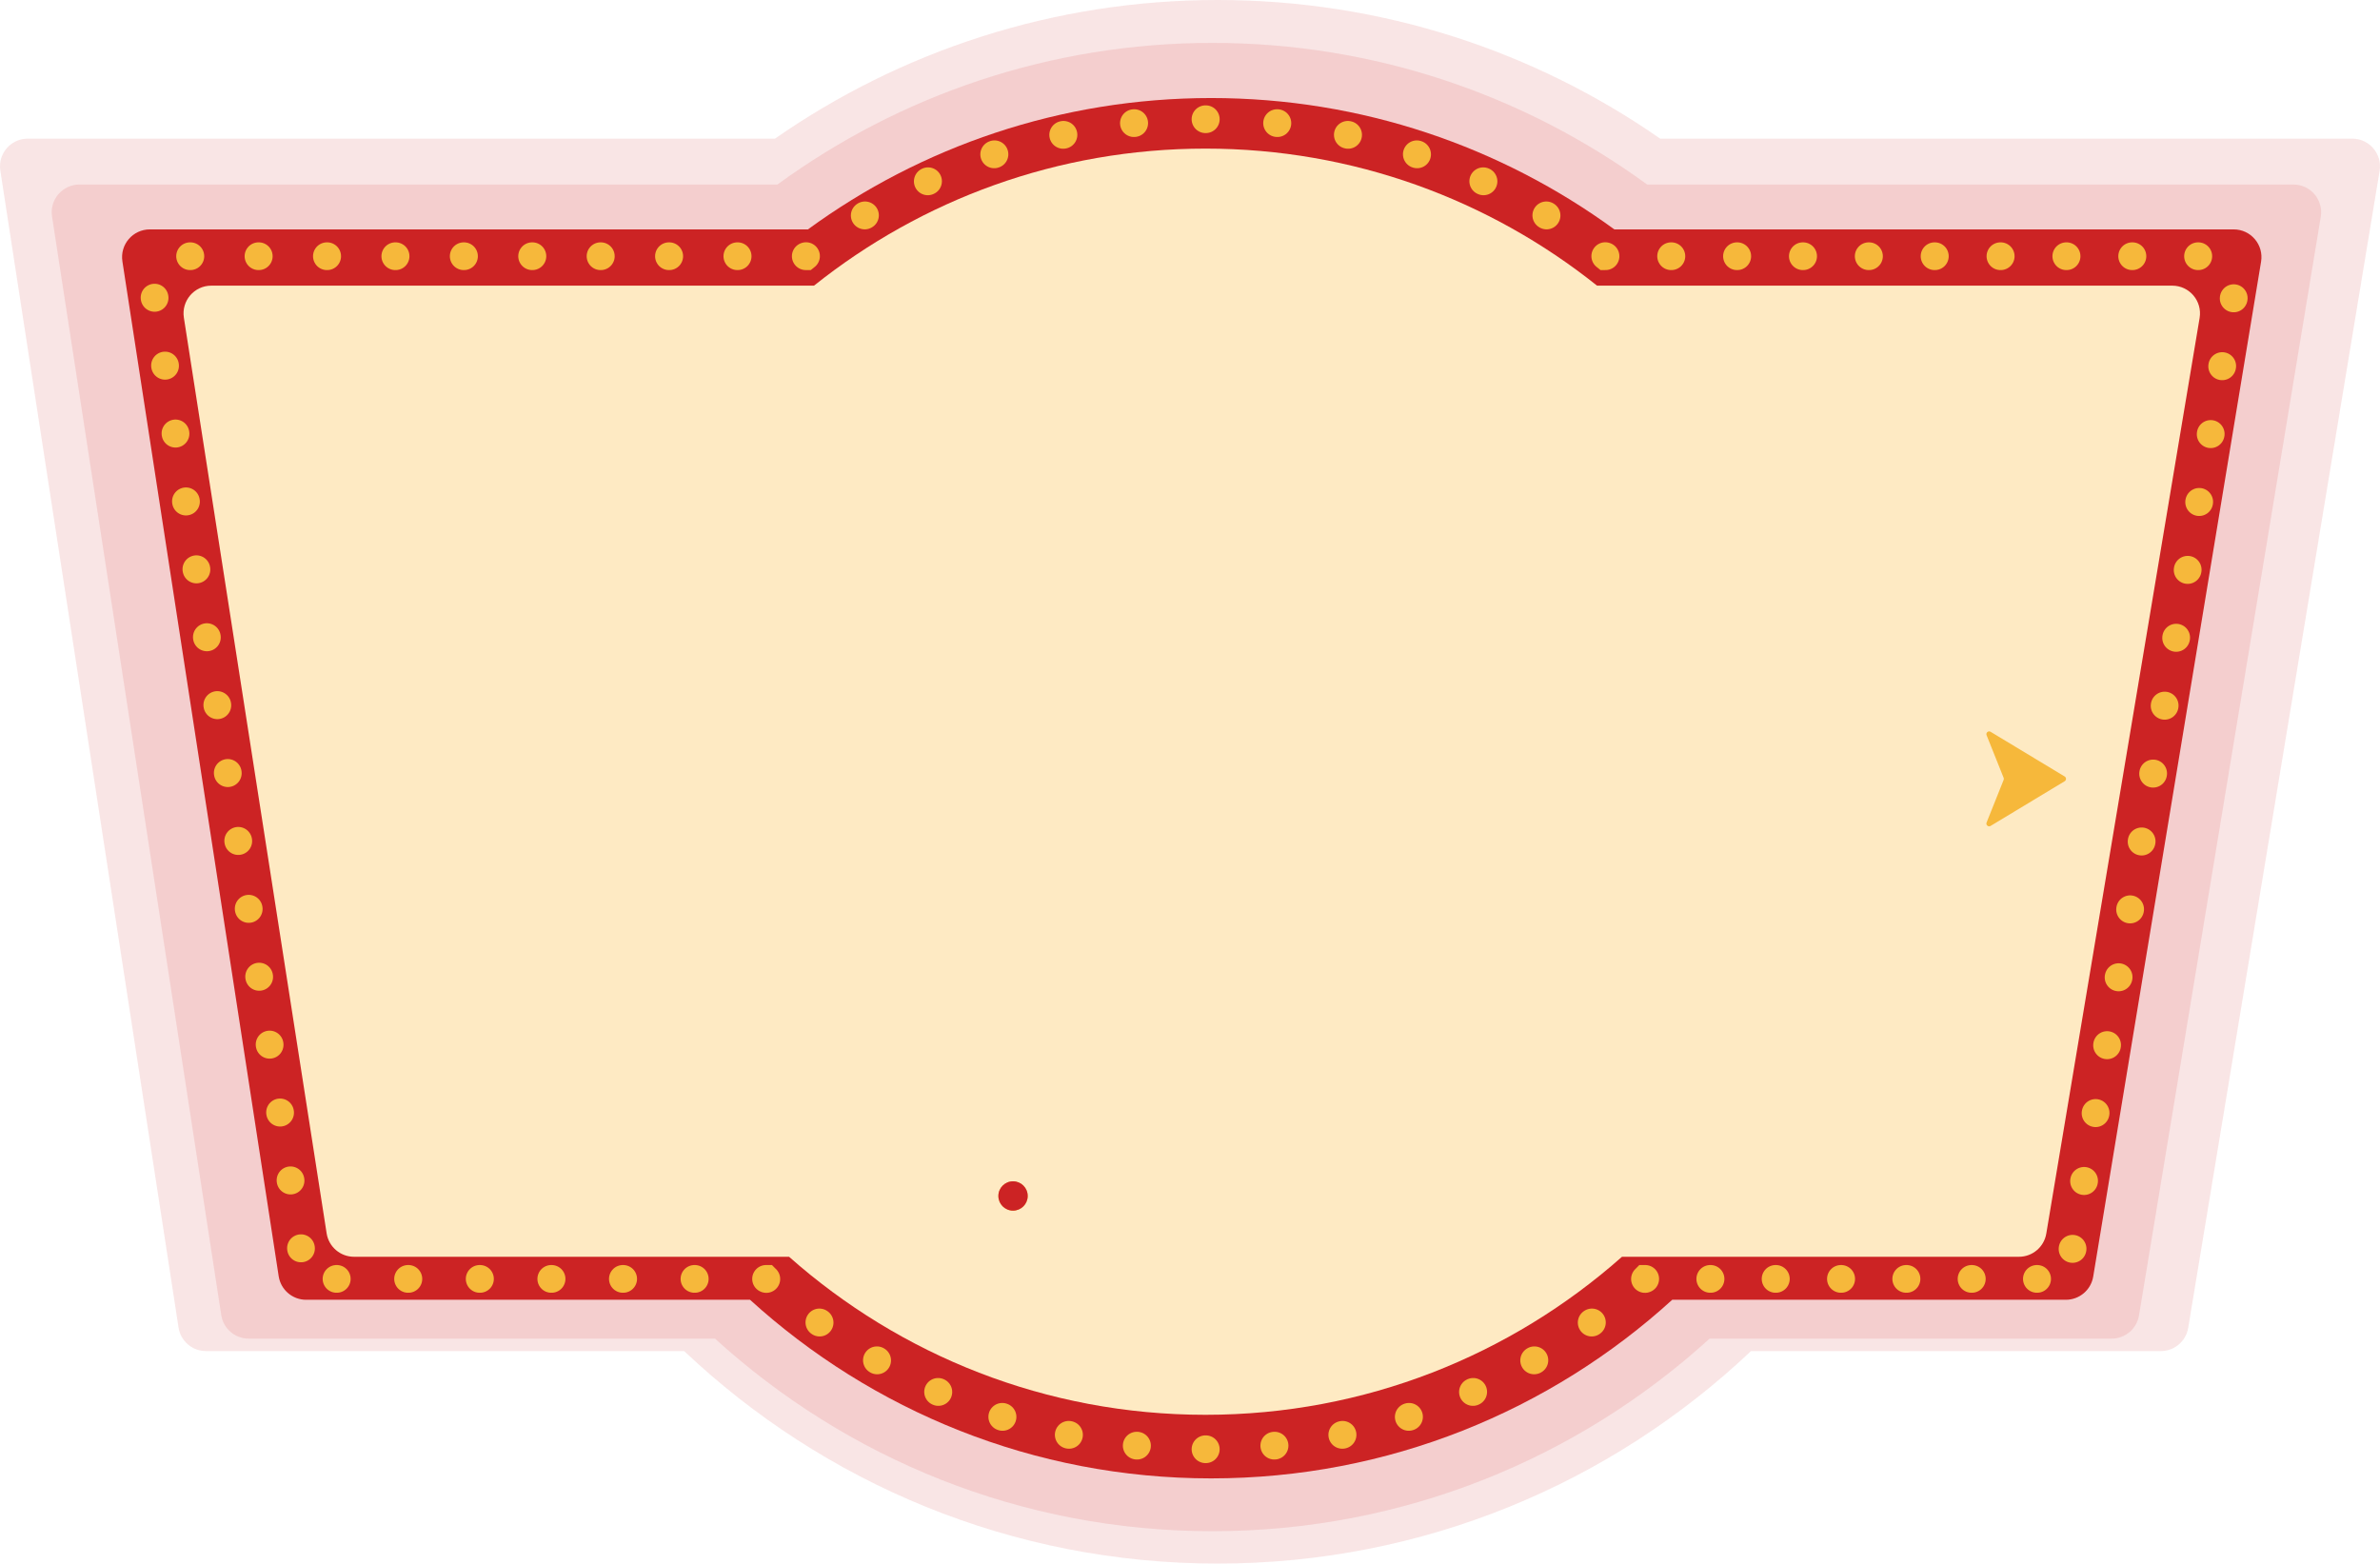
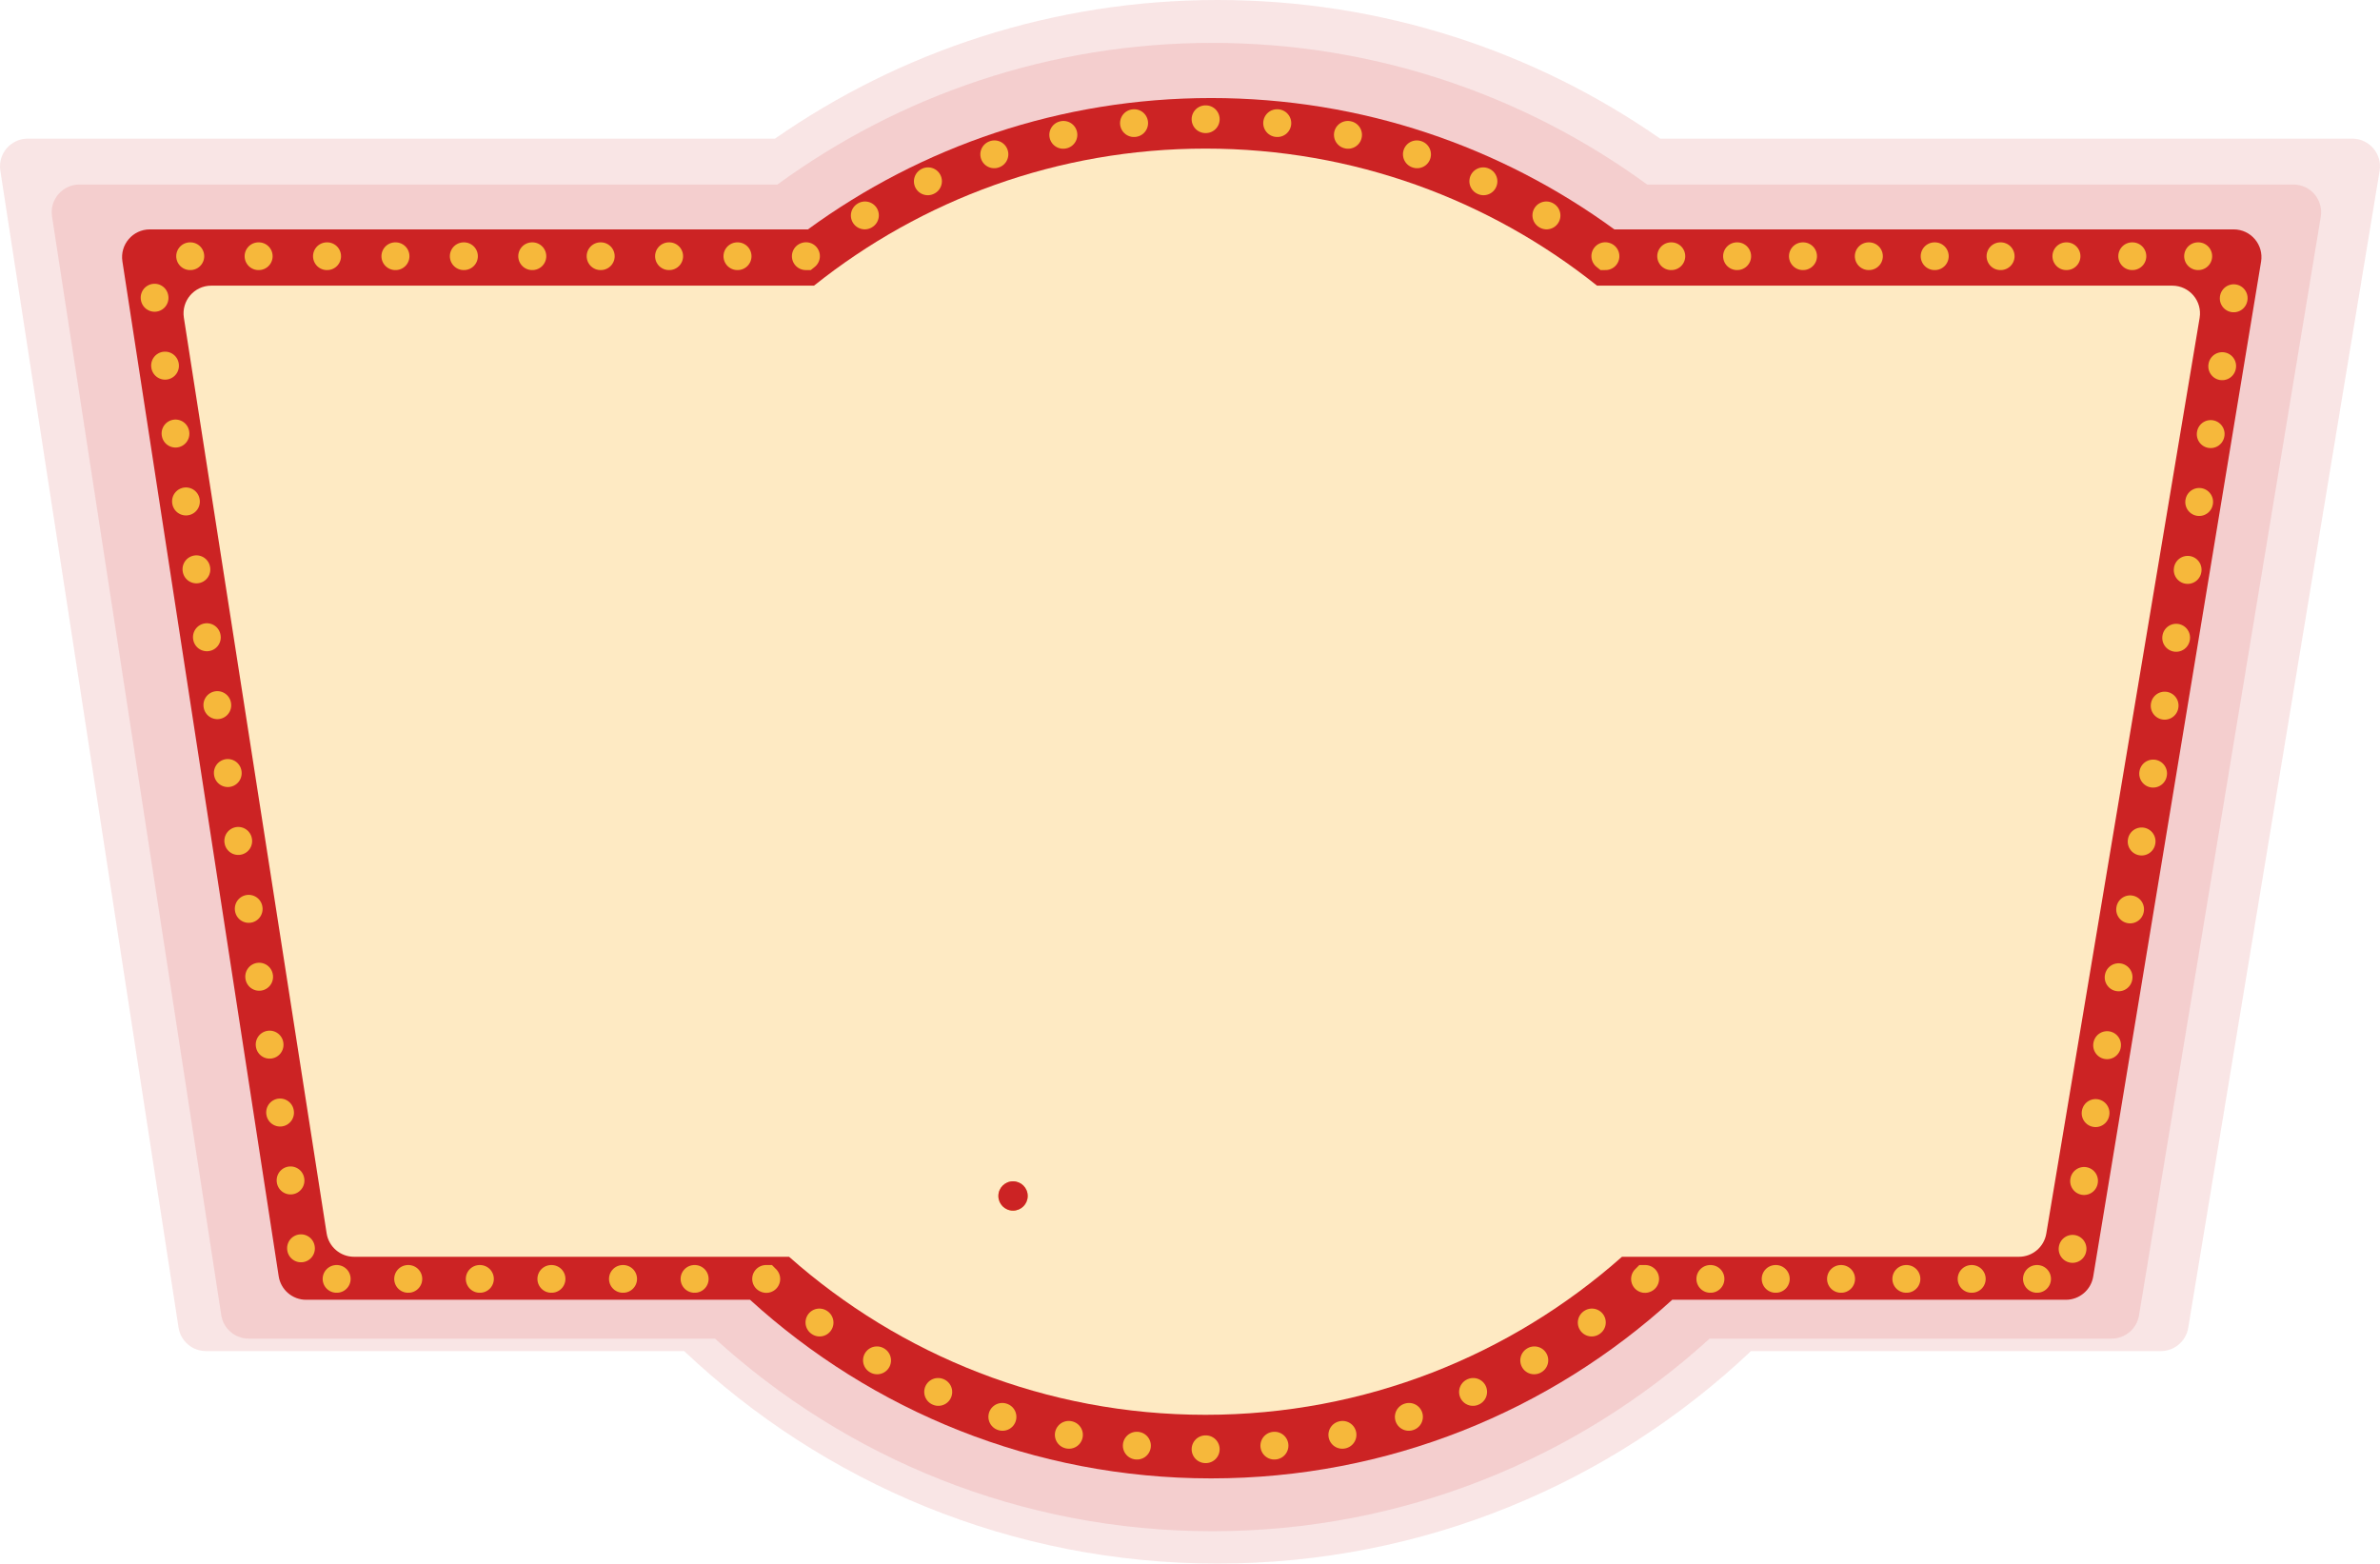
<svg xmlns="http://www.w3.org/2000/svg" xmlns:xlink="http://www.w3.org/1999/xlink" preserveAspectRatio="none" overflow="visible" style="display: block;" width="858.199" height="563.856" viewBox="0 0 858.199 563.856" fill="none">
  <g id="Featured Sponsor Carousel">
    <path id="Union" d="M437.139 15.467C495.728 15.467 549.911 34.416 593.948 66.545H826.979C833.153 66.545 837.852 72.085 836.845 78.177L771.301 474.364C770.502 479.191 766.328 482.732 761.436 482.732H616.462C569.056 525.89 506.154 552.184 437.139 552.184C368.123 552.184 305.221 525.89 257.815 482.732H89.668C84.733 482.732 80.536 479.132 79.784 474.255L18.761 78.067C17.828 72.009 22.515 66.545 28.645 66.545H280.33C324.367 34.416 378.55 15.467 437.139 15.467Z" fill="#CC2324" fill-opacity="0.12" />
    <path id="Union_2" d="M439.047 0C498.336 0 553.33 18.47 598.641 49.994H848.196C854.371 49.994 859.07 55.534 858.063 61.626L789.037 478.858C788.239 483.686 784.064 487.227 779.171 487.227H631.391C581.158 534.74 513.487 563.856 439.047 563.856C364.607 563.856 296.936 534.741 246.703 487.227H74.267C69.332 487.226 65.135 483.626 64.384 478.749L0.118 61.517C-0.815 55.459 3.872 49.994 10.002 49.994H279.453C324.763 18.47 379.758 5.70568e-05 439.047 0Z" fill="#CC2324" fill-opacity="0.12" />
    <path id="Union_3" d="M436.721 35.352C491.045 35.352 541.283 52.926 582.114 82.725H805.454C811.628 82.725 816.327 88.265 815.32 94.356L754.788 460.354C753.989 465.182 749.814 468.723 744.921 468.723H602.99C559.035 508.75 500.712 533.136 436.721 533.136C372.73 533.136 314.407 508.75 270.452 468.723H110.377C105.441 468.723 101.244 465.122 100.493 460.244L44.135 94.246C43.203 88.188 47.89 82.725 54.019 82.725H291.328C332.159 52.926 382.398 35.352 436.721 35.352Z" fill="#CC2324" />
    <path id="Union_4" d="M434.697 53.59C488.049 53.59 537.106 72.072 575.874 103.012H783.292C789.474 103.012 794.175 108.566 793.154 114.663L737.865 444.869C737.058 449.688 732.887 453.218 728.002 453.218H584.868C544.831 488.687 492.265 510.206 434.697 510.206C377.128 510.206 324.562 488.687 284.525 453.218H127.658C122.73 453.218 118.537 449.627 117.778 444.758L66.301 114.552C65.356 108.488 70.045 103.012 76.182 103.012H293.519C332.287 72.072 381.344 53.59 434.697 53.59Z" fill="#FEEAC3" />
    <path id="Union_5" d="M434.69 42.994C434.707 42.994 434.724 42.994 434.741 42.994C434.759 42.994 434.776 42.994 434.793 42.994M408.978 44.394C408.944 44.398 408.909 44.401 408.875 44.405M383.473 48.617C383.439 48.624 383.406 48.632 383.372 48.639M358.593 55.633C358.56 55.644 358.528 55.655 358.495 55.666M334.64 65.357C334.609 65.371 334.578 65.386 334.547 65.401M311.902 77.656C311.873 77.674 311.843 77.692 311.814 77.71M290.641 92.363C290.628 92.374 290.614 92.384 290.601 92.394H290.552M265.982 92.394H265.884M241.314 92.394H241.216M216.646 92.394H216.548M191.978 92.394H191.88M167.31 92.394H167.212M142.642 92.394H142.544M117.974 92.394H117.876M93.306 92.394H93.208M68.638 92.394H68.589C68.574 92.394 68.559 92.395 68.544 92.395M55.734 107.329C55.736 107.343 55.738 107.358 55.74 107.373L55.748 107.422M59.504 131.81L59.519 131.908M63.275 156.296L63.29 156.393M67.046 180.781L67.061 180.879M70.817 205.267L70.832 205.365M74.588 229.753L74.603 229.85M78.359 254.238L78.374 254.336M82.13 278.724L82.145 278.822M85.901 303.21L85.916 303.307M89.672 327.696L89.687 327.793M93.443 352.181L93.458 352.279M97.214 376.667L97.229 376.765M100.985 401.153L101 401.25M104.756 425.638L104.771 425.736M108.527 450.124L108.534 450.173C108.536 450.185 108.538 450.197 108.54 450.209M121.346 461.194C121.358 461.194 121.371 461.194 121.383 461.194H121.434M147.149 461.194H147.252M172.966 461.194H173.069M198.784 461.194H198.887M224.601 461.194H224.704M250.418 461.194H250.521M276.236 461.194H276.287C276.299 461.205 276.312 461.217 276.324 461.228M295.459 476.895C295.486 476.914 295.513 476.934 295.539 476.954M316.203 490.541C316.231 490.558 316.26 490.575 316.288 490.591M338.265 501.935C338.295 501.949 338.325 501.962 338.355 501.976M361.406 510.931C361.437 510.941 361.469 510.952 361.5 510.962M385.374 517.418C385.406 517.425 385.439 517.432 385.471 517.439M409.893 521.324C409.926 521.327 409.959 521.33 409.991 521.334M434.692 522.625C434.708 522.625 434.725 522.625 434.741 522.625C434.758 522.625 434.774 522.625 434.791 522.625M459.491 521.334C459.524 521.33 459.557 521.327 459.59 521.323M484.012 517.439C484.044 517.432 484.076 517.425 484.109 517.418M507.983 510.962C508.014 510.952 508.045 510.941 508.077 510.931M531.128 501.976C531.158 501.962 531.188 501.949 531.218 501.935M553.195 490.591C553.223 490.575 553.252 490.558 553.28 490.541M573.944 476.954C573.97 476.934 573.997 476.915 574.023 476.895M593.159 461.228C593.171 461.217 593.183 461.205 593.195 461.194H593.242M616.703 461.194H616.797M640.257 461.194H640.351M663.812 461.194H663.905M687.366 461.194H687.46M710.92 461.194H711.014M734.475 461.194H734.522C734.534 461.194 734.546 461.194 734.558 461.194M747.333 450.403C747.335 450.391 747.337 450.379 747.339 450.367L747.347 450.318M751.482 425.93L751.498 425.833M755.632 401.445L755.649 401.347M759.783 376.959L759.8 376.861M763.934 352.473L763.95 352.376M768.084 327.987L768.101 327.89M772.235 303.502L772.252 303.404M776.386 279.016L776.402 278.919M780.537 254.53L780.553 254.433M784.687 230.045L784.704 229.947M788.838 205.559L788.855 205.461M792.989 181.073L793.005 180.976M797.14 156.588L797.156 156.49M801.29 132.102L801.307 132.004M805.441 107.616L805.449 107.567C805.452 107.552 805.454 107.538 805.457 107.523M792.677 92.395C792.662 92.395 792.647 92.394 792.632 92.394H792.585M768.929 92.394H768.835M745.179 92.394H745.085M721.429 92.394H721.335M697.679 92.394H697.585M673.929 92.394H673.835M650.179 92.394H650.085M626.429 92.394H626.335M602.679 92.394H602.585M578.929 92.394H578.882C578.868 92.384 578.855 92.374 578.841 92.363M557.669 77.71C557.64 77.692 557.61 77.674 557.581 77.656M534.936 65.401C534.905 65.386 534.873 65.371 534.842 65.357M510.988 55.666C510.955 55.655 510.923 55.644 510.89 55.633M486.11 48.639C486.077 48.632 486.043 48.624 486.01 48.617M460.607 44.405C460.573 44.401 460.539 44.398 460.505 44.394" stroke-width="10" stroke-linecap="round" stroke="#F6B83B" />
    <g id="status bar">
      <g id="Repeat group 1">
        <g id="Repeat group 1_inner" data-figma-trr="l6u2.5-0f">
          <circle id="Ellipse 1511" cx="365.29" cy="431.289" r="5.289" fill="#F6B83B" />
        </g>
        <use xlink:href="#Repeat%20group%201_inner" transform="translate(26.4473)" />
        <use xlink:href="#Repeat%20group%201_inner" transform="translate(52.8946)" />
        <use xlink:href="#Repeat%20group%201_inner" transform="translate(79.3419)" />
        <use xlink:href="#Repeat%20group%201_inner" transform="translate(105.789)" />
        <use xlink:href="#Repeat%20group%201_inner" transform="translate(132.236)" />
      </g>
      <circle id="Ellipse 1512" cx="365.29" cy="431.29" r="5.289" fill="#CC2324" />
    </g>
-     <path id="arrow" d="M744.492 280.014C745.136 280.403 745.136 281.338 744.492 281.727L717.784 297.843C716.963 298.339 715.982 297.506 716.339 296.616L722.488 281.242C722.584 281.004 722.584 280.738 722.488 280.499L716.339 265.125C715.982 264.235 716.963 263.402 717.784 263.898L744.492 280.014Z" fill="#F6B83B" />
  </g>
</svg>
